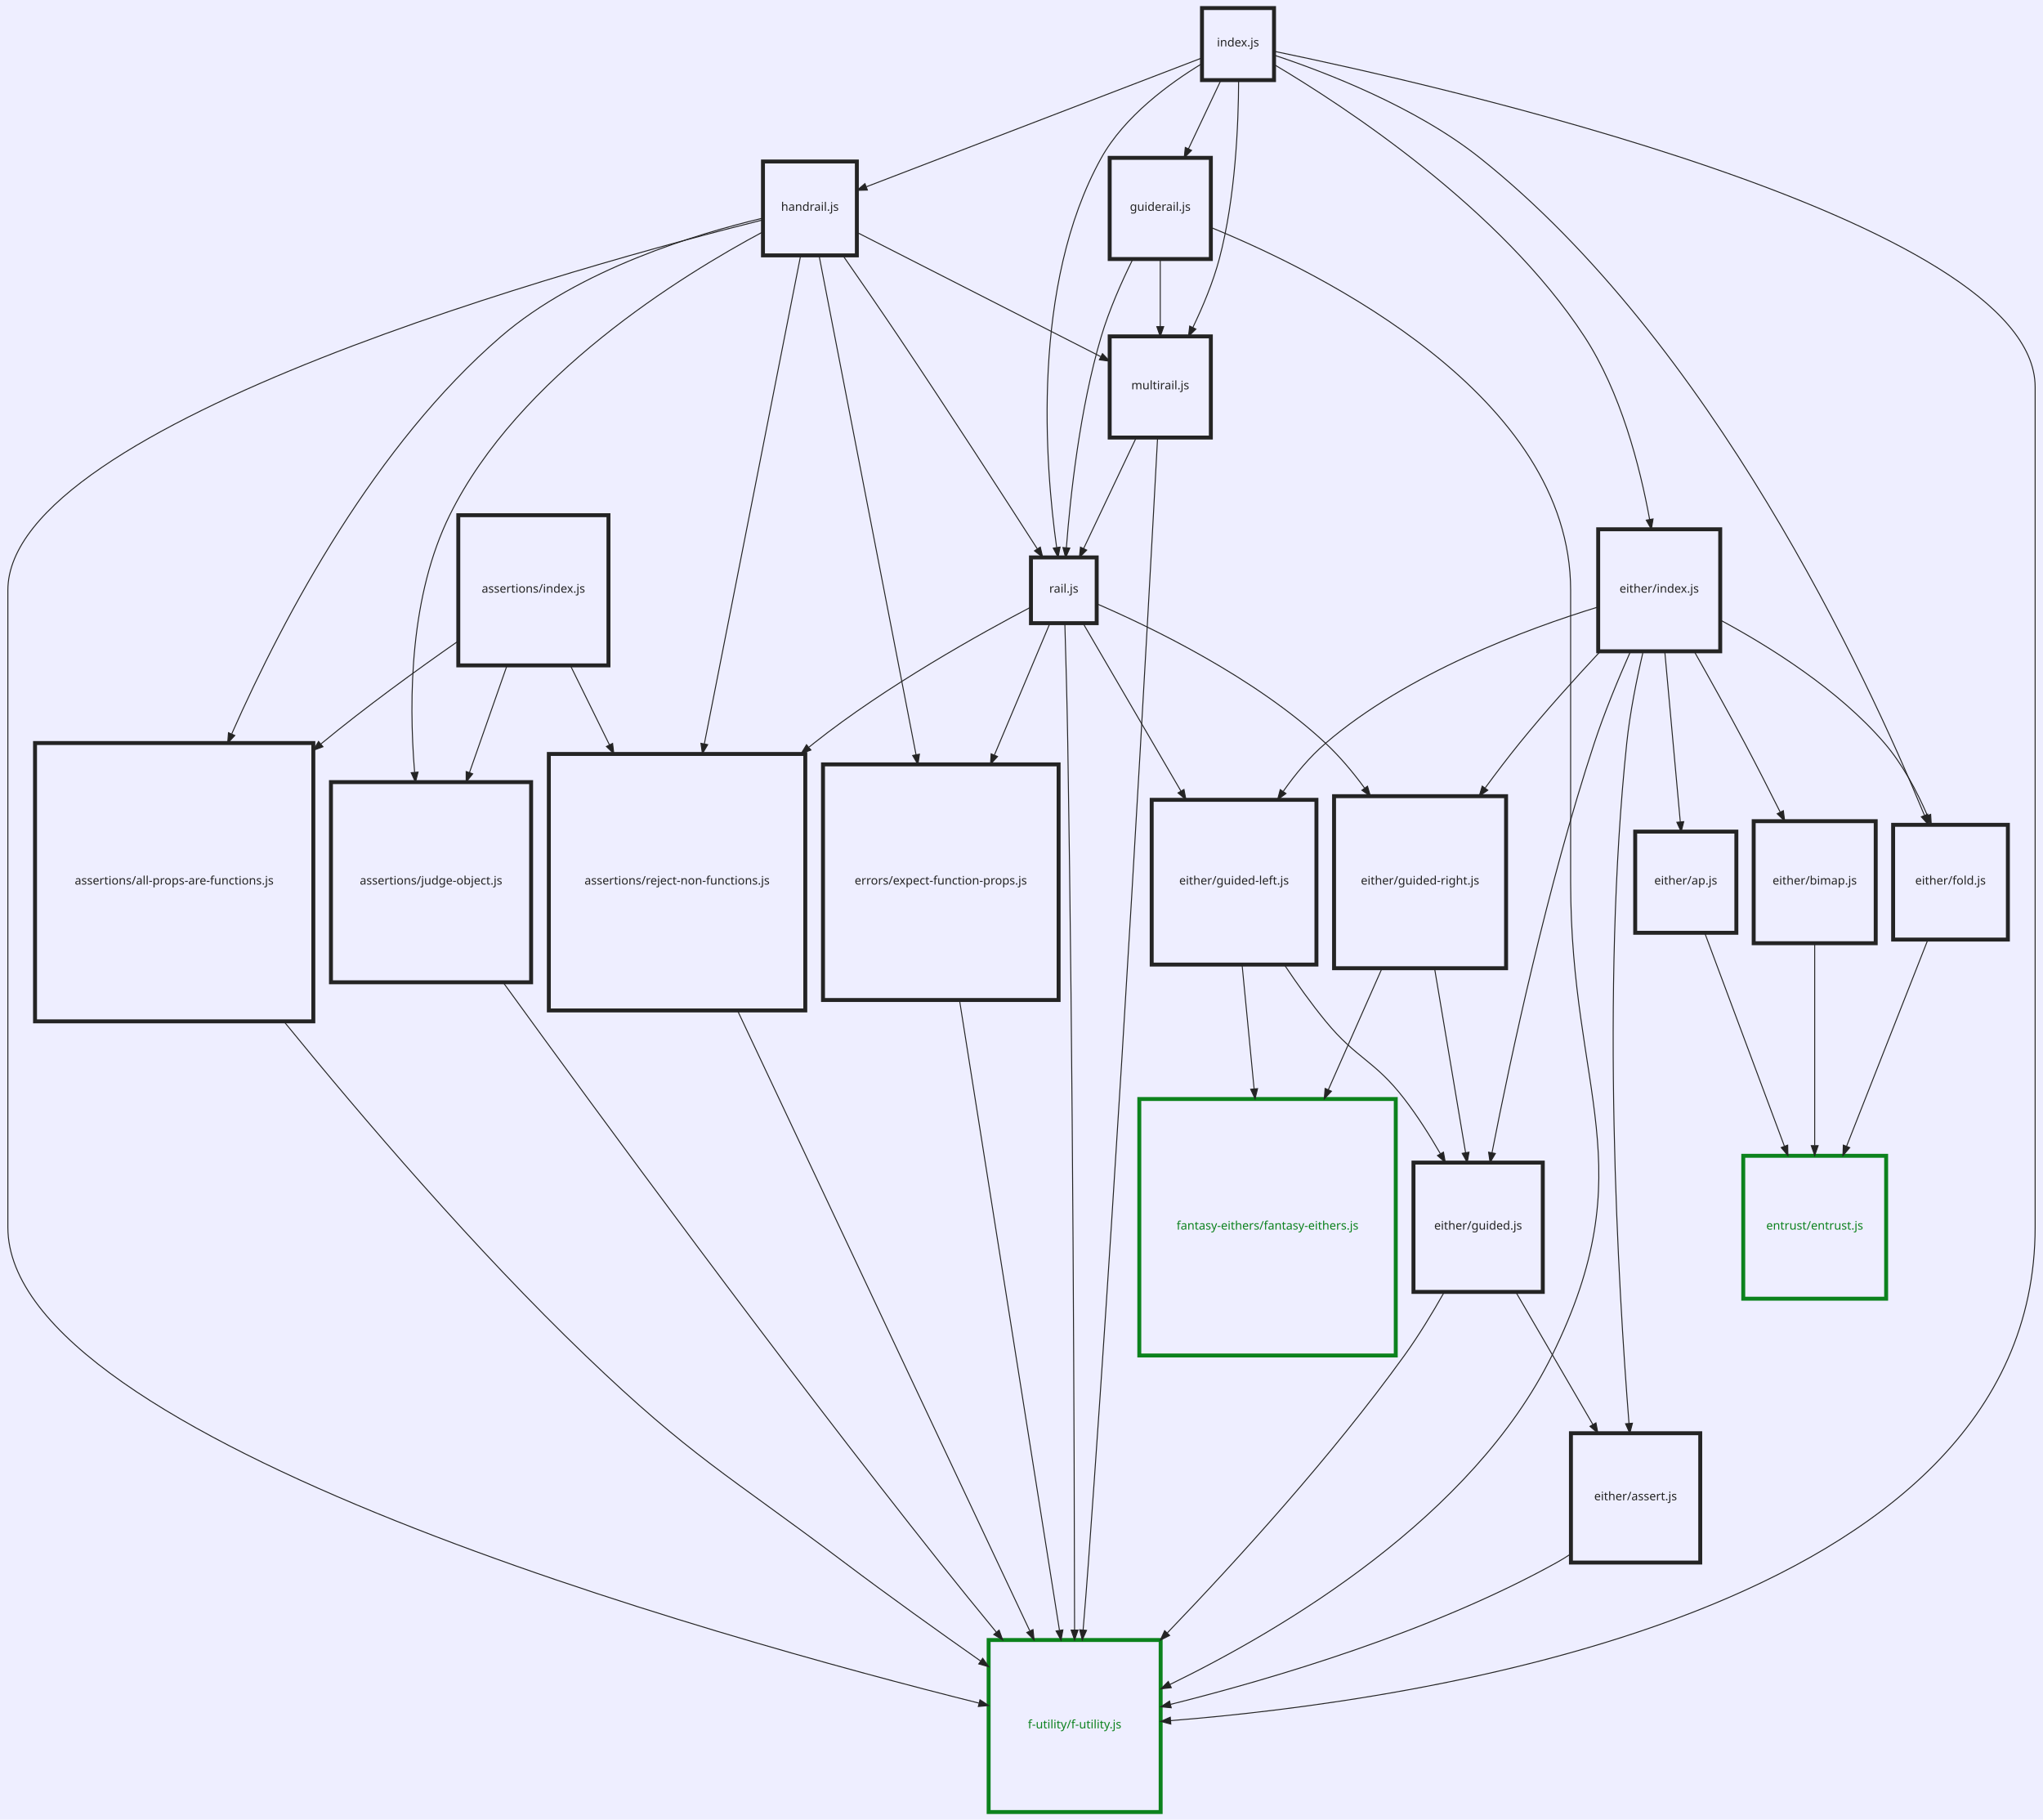
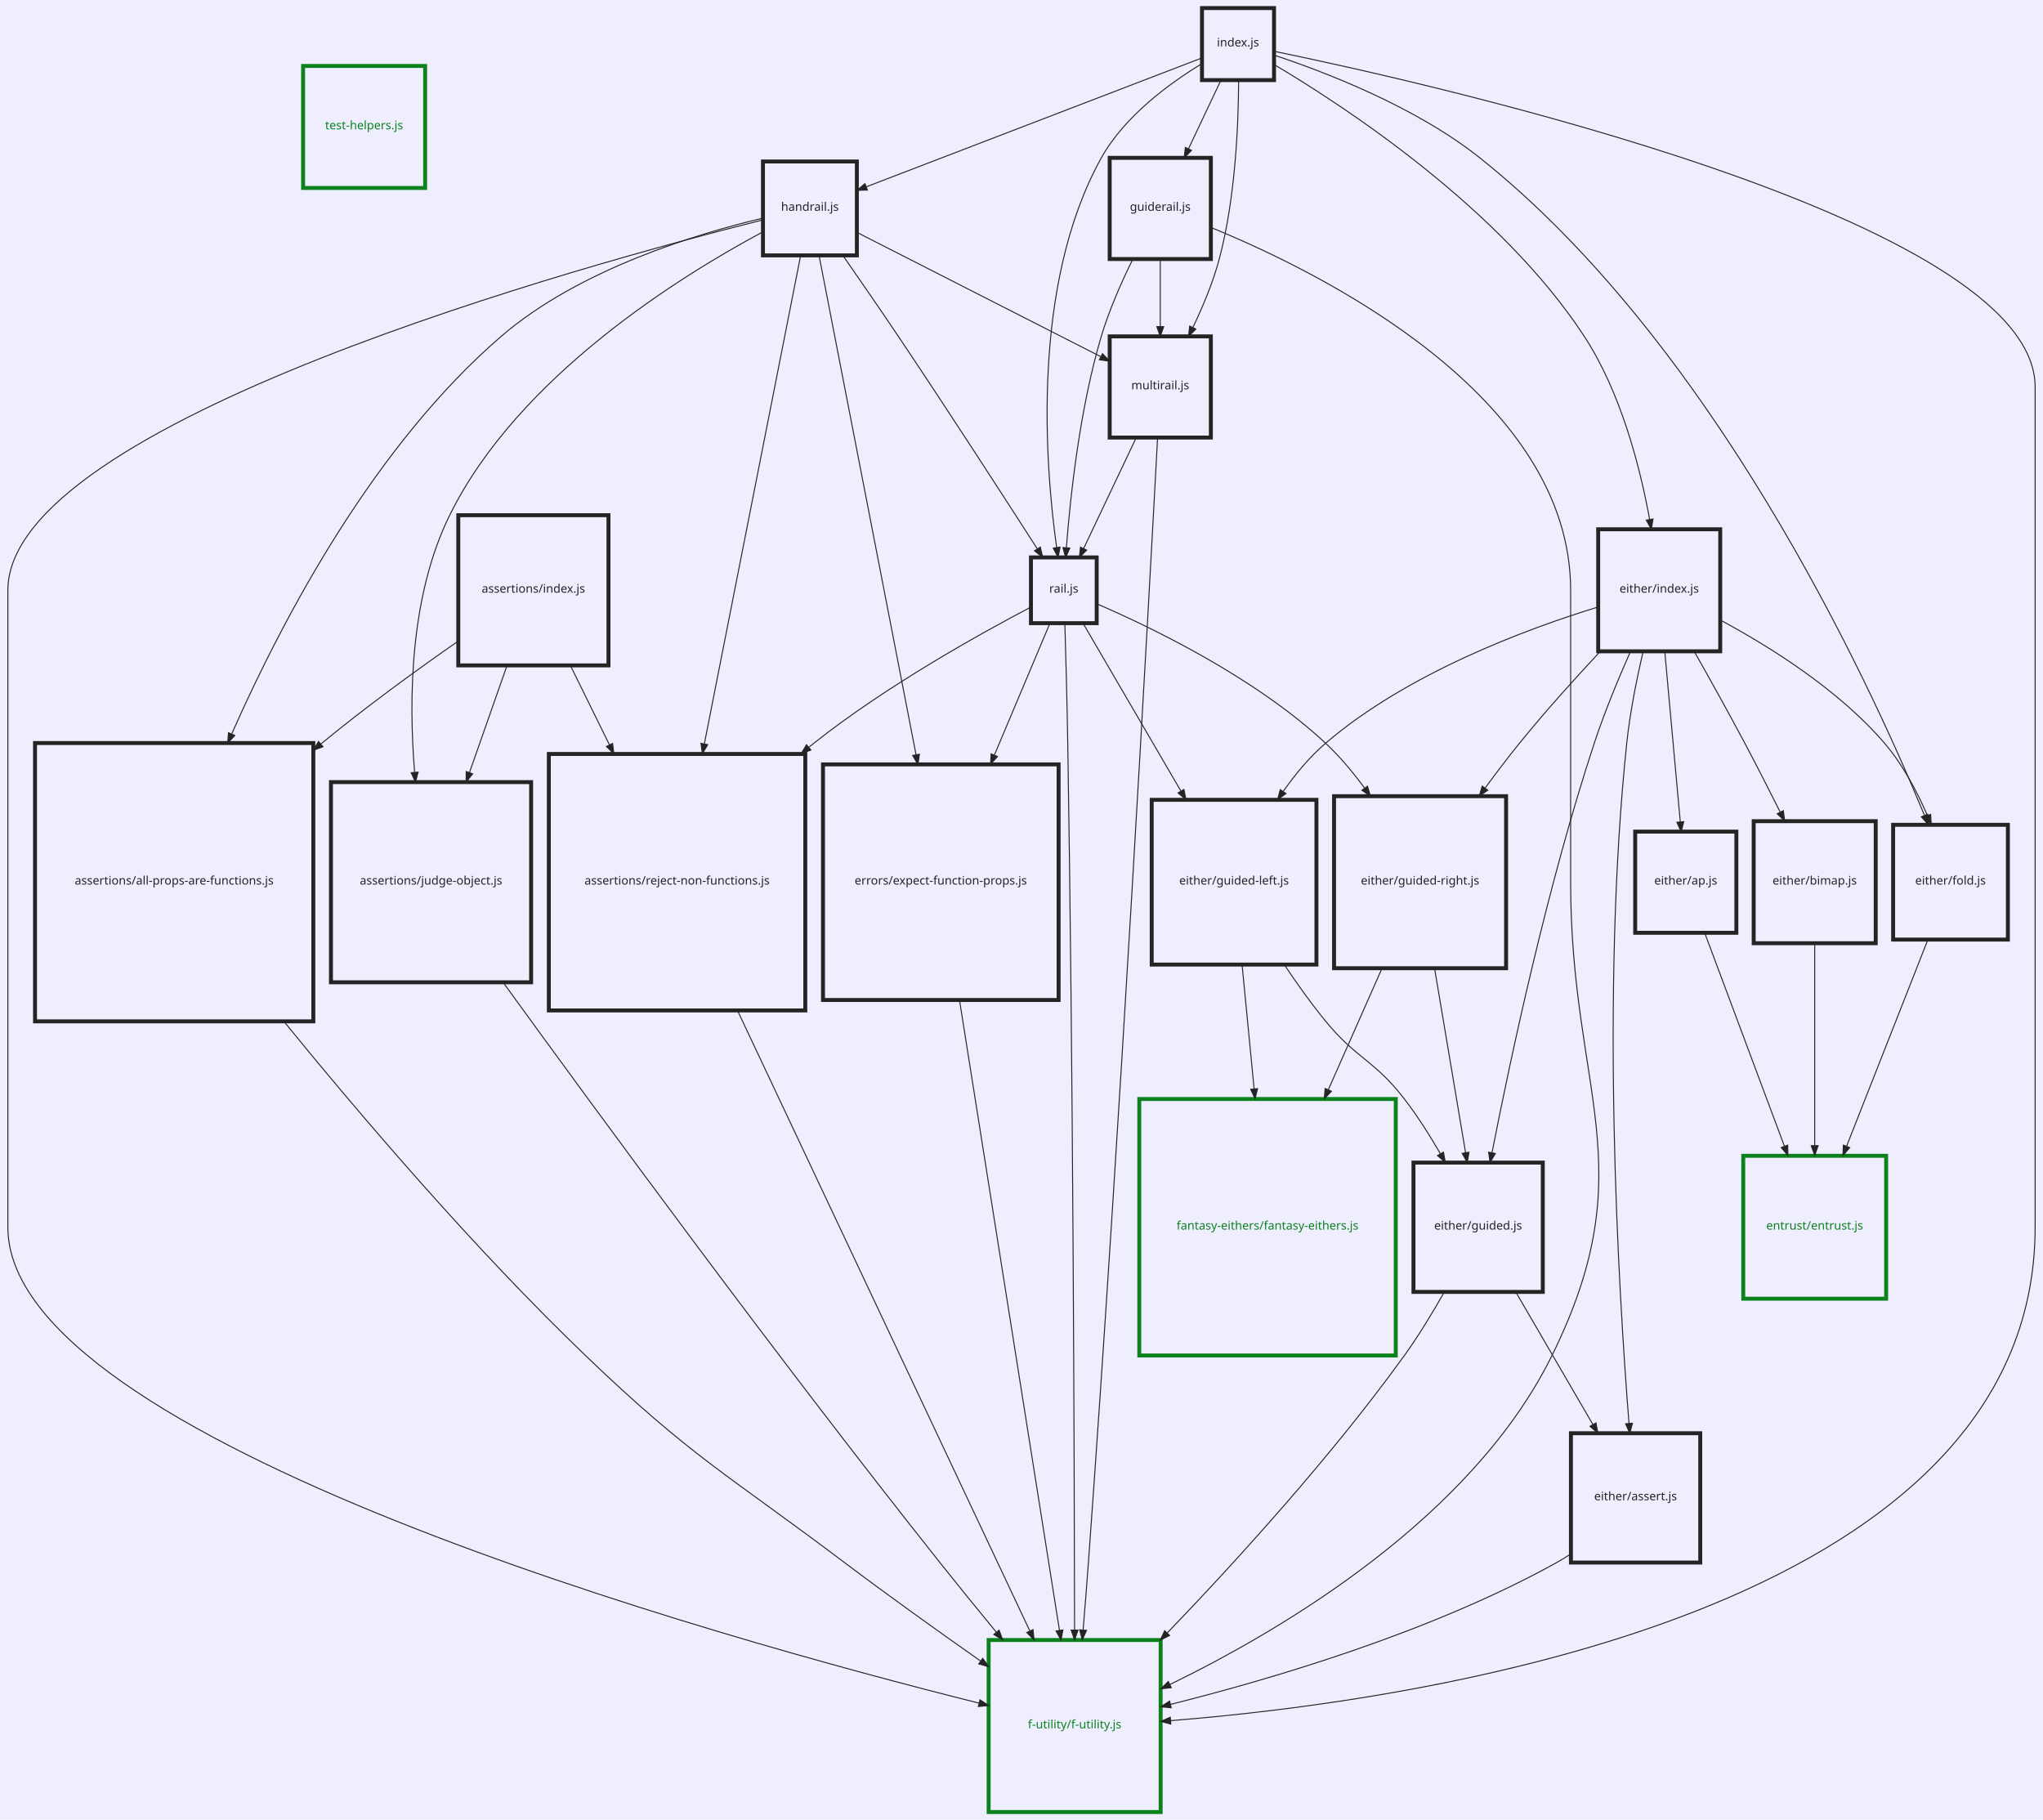
<svg xmlns="http://www.w3.org/2000/svg" width="2076pt" height="1849pt" viewBox="0.00 0.00 2075.98 1848.98">
  <g id="graph0" class="graph" transform="scale(1 1) rotate(0) translate(7.992 1840.992)">
    <polygon fill="#eeeeff" stroke="transparent" points="-7.992,7.992 -7.992,-1840.992 2067.992,-1840.992 2067.992,7.992 -7.992,7.992" />
    <g id="node1" class="node">
      <polygon fill="none" stroke="#242424" stroke-width="4" points="310.4,-1086 27.6,-1086 27.6,-803.2 310.4,-803.2 310.4,-1086" />
      <text text-anchor="middle" x="169" y="-942.2" font-family="Fira Code" font-size="12.00" fill="#242424">assertions/all-props-are-functions.js</text>
    </g>
    <g id="node2" class="node">
      <polygon fill="none" stroke="#0c821d" stroke-width="4" points="1171.4,-174.601 996.6,-174.601 996.6,.201 1171.4,.201 1171.4,-174.601" />
      <text text-anchor="middle" x="1084" y="-84.8" font-family="Fira Code" font-size="12.00" fill="#0c821d">f-utility/f-utility.js</text>
    </g>
    <g id="edge1" class="edge">
      <path fill="none" stroke="#242424" d="M280.293,-803.348C361.122,-704.166 475.448,-570.653 587,-463.6 694.963,-359.991 730.51,-343.471 850,-253.4 894.858,-219.586 945.586,-183.323 988.315,-153.326" />
      <polygon fill="#242424" stroke="#242424" points="990.571,-156.018 996.75,-147.412 986.553,-150.287 990.571,-156.018" />
    </g>
    <g id="node3" class="node">
      <polygon fill="none" stroke="#242424" stroke-width="4" points="610.3,-1317.5 457.7,-1317.5 457.7,-1164.9 610.3,-1164.9 610.3,-1317.5" />
      <text text-anchor="middle" x="534" y="-1238.8" font-family="Fira Code" font-size="12.00" fill="#242424">assertions/index.js</text>
    </g>
    <g id="edge2" class="edge">
      <path fill="none" stroke="#242424" d="M457.586,-1189.574C415.681,-1160.378 363.381,-1122.468 319,-1085.8 318.729,-1085.576 318.457,-1085.351 318.185,-1085.126" />
      <polygon fill="#242424" stroke="#242424" points="320.192,-1082.241 310.276,-1078.508 315.699,-1087.61 320.192,-1082.241" />
    </g>
    <g id="node4" class="node">
      <polygon fill="none" stroke="#242424" stroke-width="4" points="531.7,-1046.3 328.3,-1046.3 328.3,-842.9 531.7,-842.9 531.7,-1046.3" />
      <text text-anchor="middle" x="430" y="-942.2" font-family="Fira Code" font-size="12.00" fill="#242424">assertions/judge-object.js</text>
    </g>
    <g id="edge3" class="edge">
      <path fill="none" stroke="#242424" d="M507.217,-1164.818C495.615,-1131.73 481.804,-1092.34 469.091,-1056.084" />
      <polygon fill="#242424" stroke="#242424" points="472.323,-1054.725 465.711,-1046.446 465.717,-1057.041 472.323,-1054.725" />
    </g>
    <g id="node5" class="node">
      <polygon fill="none" stroke="#242424" stroke-width="4" points="810.3,-1074.9 549.7,-1074.9 549.7,-814.3 810.3,-814.3 810.3,-1074.9" />
      <text text-anchor="middle" x="680" y="-942.2" font-family="Fira Code" font-size="12.00" fill="#242424">assertions/reject-non-functions.js</text>
    </g>
    <g id="edge4" class="edge">
      <path fill="none" stroke="#242424" d="M571.599,-1164.818C583.759,-1140.115 597.648,-1111.899 611.333,-1084.096" />
      <polygon fill="#242424" stroke="#242424" points="614.491,-1085.607 615.767,-1075.089 608.211,-1082.515 614.491,-1085.607" />
    </g>
    <g id="edge5" class="edge">
      <path fill="none" stroke="#242424" d="M503.307,-842.749C601.897,-706.673 783.724,-458.854 947,-253.4 965.394,-230.255 985.494,-205.553 1004.491,-182.465" />
      <polygon fill="#242424" stroke="#242424" points="1007.23,-184.644 1010.887,-174.701 1001.827,-180.194 1007.23,-184.644" />
    </g>
    <g id="edge6" class="edge">
      <path fill="none" stroke="#242424" d="M741.579,-813.913C823.254,-640.575 965.55,-338.584 1038.31,-184.166" />
      <polygon fill="#242424" stroke="#242424" points="1041.691,-185.202 1042.788,-174.664 1035.359,-182.218 1041.691,-185.202" />
    </g>
    <g id="node6" class="node">
      <polygon fill="none" stroke="#242424" stroke-width="4" points="1756.401,-996.001 1653.599,-996.001 1653.599,-893.199 1756.401,-893.199 1756.401,-996.001" />
      <text text-anchor="middle" x="1705" y="-942.2" font-family="Fira Code" font-size="12.00" fill="#242424">either/ap.js</text>
    </g>
    <g id="node7" class="node">
      <polygon fill="none" stroke="#0c821d" stroke-width="4" points="1908.601,-666.601 1763.399,-666.601 1763.399,-521.399 1908.601,-521.399 1908.601,-666.601" />
      <text text-anchor="middle" x="1836" y="-591.6" font-family="Fira Code" font-size="12.00" fill="#0c821d">entrust/entrust.js</text>
    </g>
    <g id="edge7" class="edge">
      <path fill="none" stroke="#242424" d="M1724.189,-893.244C1745.458,-836.321 1780.066,-743.699 1805.151,-676.562" />
      <polygon fill="#242424" stroke="#242424" points="1808.559,-677.442 1808.78,-666.849 1802.002,-674.991 1808.559,-677.442" />
    </g>
    <g id="node8" class="node">
      <polygon fill="none" stroke="#242424" stroke-width="4" points="1719.7,-384.7 1588.3,-384.7 1588.3,-253.3 1719.7,-253.3 1719.7,-384.7" />
      <text text-anchor="middle" x="1654" y="-316.6" font-family="Fira Code" font-size="12.00" fill="#242424">either/assert.js</text>
    </g>
    <g id="edge8" class="edge">
      <path fill="none" stroke="#242424" d="M1588.053,-262.008C1583.416,-258.92 1578.711,-256.016 1574,-253.4 1446.506,-182.601 1283.659,-134.759 1181.569,-109.23" />
      <polygon fill="#242424" stroke="#242424" points="1182.125,-105.762 1171.576,-106.754 1180.441,-112.556 1182.125,-105.762" />
    </g>
    <g id="node9" class="node">
      <polygon fill="none" stroke="#242424" stroke-width="4" points="1898,-1006.6 1774,-1006.6 1774,-882.6 1898,-882.6 1898,-1006.6" />
      <text text-anchor="middle" x="1836" y="-942.2" font-family="Fira Code" font-size="12.00" fill="#242424">either/bimap.js</text>
    </g>
    <g id="edge9" class="edge">
      <path fill="none" stroke="#242424" d="M1836,-882.324C1836,-825.193 1836,-740.142 1836,-677.207" />
      <polygon fill="#242424" stroke="#242424" points="1839.5,-676.91 1836,-666.91 1832.5,-676.91 1839.5,-676.91" />
    </g>
    <g id="node10" class="node">
      <polygon fill="none" stroke="#242424" stroke-width="4" points="2032.3,-1002.9 1915.7,-1002.9 1915.7,-886.3 2032.3,-886.3 2032.3,-1002.9" />
      <text text-anchor="middle" x="1974" y="-942.2" font-family="Fira Code" font-size="12.00" fill="#242424">either/fold.js</text>
    </g>
    <g id="edge10" class="edge">
      <path fill="none" stroke="#242424" d="M1950.902,-885.917C1928.304,-828.506 1893.685,-740.552 1868.351,-676.191" />
      <polygon fill="#242424" stroke="#242424" points="1871.603,-674.896 1864.683,-666.872 1865.089,-677.46 1871.603,-674.896" />
    </g>
    <g id="node11" class="node">
      <polygon fill="none" stroke="#242424" stroke-width="4" points="1329.7,-1028.3 1162.3,-1028.3 1162.3,-860.9 1329.7,-860.9 1329.7,-1028.3" />
      <text text-anchor="middle" x="1246" y="-942.2" font-family="Fira Code" font-size="12.00" fill="#242424">either/guided-left.js</text>
    </g>
    <g id="node12" class="node">
      <polygon fill="none" stroke="#0c821d" stroke-width="4" points="1410.3,-724.3 1149.7,-724.3 1149.7,-463.7 1410.3,-463.7 1410.3,-724.3" />
      <text text-anchor="middle" x="1280" y="-591.6" font-family="Fira Code" font-size="12.00" fill="#0c821d">fantasy-eithers/fantasy-eithers.js</text>
    </g>
    <g id="edge11" class="edge">
      <path fill="none" stroke="#242424" d="M1254.144,-860.623C1257.8,-822.926 1262.213,-777.412 1266.351,-734.743" />
      <polygon fill="#242424" stroke="#242424" points="1269.859,-734.832 1267.341,-724.541 1262.892,-734.156 1269.859,-734.832" />
    </g>
    <g id="node13" class="node">
      <polygon fill="none" stroke="#242424" stroke-width="4" points="1559.7,-659.7 1428.3,-659.7 1428.3,-528.3 1559.7,-528.3 1559.7,-659.7" />
      <text text-anchor="middle" x="1494" y="-591.6" font-family="Fira Code" font-size="12.00" fill="#242424">either/guided.js</text>
    </g>
    <g id="edge12" class="edge">
      <path fill="none" stroke="#242424" d="M1297.051,-860.781C1309.988,-841.38 1324.385,-821.214 1339,-803.4 1370.694,-764.768 1388.488,-763.973 1419,-724.4 1432.216,-707.259 1444.735,-687.551 1455.623,-668.733" />
      <polygon fill="#242424" stroke="#242424" points="1458.762,-670.294 1460.67,-659.873 1452.679,-666.83 1458.762,-670.294" />
    </g>
    <g id="edge15" class="edge">
      <path fill="none" stroke="#242424" d="M1459.724,-528.359C1447.726,-507.116 1433.585,-483.832 1419,-463.6 1345.431,-361.547 1248.8,-255.37 1178.235,-181.908" />
      <polygon fill="#242424" stroke="#242424" points="1180.517,-179.231 1171.059,-174.456 1175.475,-184.087 1180.517,-179.231" />
    </g>
    <g id="edge16" class="edge">
      <path fill="none" stroke="#242424" d="M1532.324,-528.131C1555.887,-487.632 1586.142,-435.631 1610.588,-393.614" />
      <polygon fill="#242424" stroke="#242424" points="1613.708,-395.212 1615.712,-384.808 1607.658,-391.691 1613.708,-395.212" />
    </g>
    <g id="node14" class="node">
      <polygon fill="none" stroke="#242424" stroke-width="4" points="1522.4,-1032.001 1347.6,-1032.001 1347.6,-857.199 1522.4,-857.199 1522.4,-1032.001" />
      <text text-anchor="middle" x="1435" y="-942.2" font-family="Fira Code" font-size="12.00" fill="#242424">either/guided-right.js</text>
    </g>
    <g id="edge13" class="edge">
      <path fill="none" stroke="#242424" d="M1396.287,-857.033C1379.823,-819.792 1360.212,-775.434 1341.829,-733.852" />
      <polygon fill="#242424" stroke="#242424" points="1344.925,-732.201 1337.681,-724.47 1338.523,-735.031 1344.925,-732.201" />
    </g>
    <g id="edge14" class="edge">
      <path fill="none" stroke="#242424" d="M1449.736,-857.033C1459.424,-799.465 1471.974,-724.889 1481.235,-669.855" />
      <polygon fill="#242424" stroke="#242424" points="1484.716,-670.256 1482.925,-659.814 1477.814,-669.095 1484.716,-670.256" />
    </g>
    <g id="node15" class="node">
      <polygon fill="none" stroke="#242424" stroke-width="4" points="1740,-1303.2 1616,-1303.2 1616,-1179.2 1740,-1179.2 1740,-1303.2" />
      <text text-anchor="middle" x="1678" y="-1238.8" font-family="Fira Code" font-size="12.00" fill="#242424">either/index.js</text>
    </g>
    <g id="edge17" class="edge">
      <path fill="none" stroke="#242424" d="M1683.66,-1179.023C1688.289,-1128.169 1694.801,-1056.637 1699.411,-1005.996" />
      <polygon fill="#242424" stroke="#242424" points="1702.914,-1006.117 1700.335,-995.841 1695.943,-1005.482 1702.914,-1006.117" />
    </g>
    <g id="edge18" class="edge">
      <path fill="none" stroke="#242424" d="M1661.66,-1178.919C1655.066,-1150.706 1648.255,-1116.796 1645,-1085.8 1618.533,-833.75 1636.404,-532.555 1647.308,-394.671" />
      <polygon fill="#242424" stroke="#242424" points="1650.803,-394.877 1648.113,-384.629 1643.825,-394.318 1650.803,-394.877" />
    </g>
    <g id="edge19" class="edge">
      <path fill="none" stroke="#242424" d="M1713.561,-1179.165C1729.576,-1150.853 1748.542,-1116.795 1765,-1085.8 1776.989,-1063.223 1789.655,-1038.378 1800.917,-1015.906" />
      <polygon fill="#242424" stroke="#242424" points="1804.146,-1017.274 1805.487,-1006.765 1797.885,-1014.144 1804.146,-1017.274" />
    </g>
    <g id="edge20" class="edge">
      <path fill="none" stroke="#242424" d="M1740.152,-1210.932C1790.469,-1183.873 1860.4,-1140.146 1907,-1085.8 1925.324,-1064.43 1939.8,-1037.191 1950.537,-1012.35" />
      <polygon fill="#242424" stroke="#242424" points="1953.833,-1013.539 1954.469,-1002.963 1947.377,-1010.834 1953.833,-1013.539" />
    </g>
    <g id="edge21" class="edge">
      <path fill="none" stroke="#242424" d="M1615.927,-1224.241C1543.18,-1201.949 1422.041,-1157.046 1339,-1085.8 1322.918,-1072.003 1308.511,-1054.759 1296.113,-1037.11" />
      <polygon fill="#242424" stroke="#242424" points="1298.716,-1034.715 1290.19,-1028.427 1292.934,-1038.66 1298.716,-1034.715" />
    </g>
    <g id="edge23" class="edge">
      <path fill="none" stroke="#242424" d="M1648.771,-1178.976C1636.324,-1150.919 1622.328,-1117.117 1612,-1085.8 1564.391,-941.437 1527.209,-767.413 1508.125,-669.867" />
      <polygon fill="#242424" stroke="#242424" points="1511.512,-668.95 1506.167,-659.803 1504.641,-670.287 1511.512,-668.95" />
    </g>
    <g id="edge22" class="edge">
      <path fill="none" stroke="#242424" d="M1617.858,-1178.829C1591.886,-1151.031 1561.643,-1117.469 1536,-1085.8 1524.398,-1071.471 1512.573,-1055.928 1501.295,-1040.569" />
      <polygon fill="#242424" stroke="#242424" points="1503.812,-1038.08 1495.091,-1032.064 1498.157,-1042.206 1503.812,-1038.08" />
    </g>
    <g id="node16" class="node">
      <polygon fill="none" stroke="#242424" stroke-width="4" points="1067.7,-1064.3 828.3,-1064.3 828.3,-824.9 1067.7,-824.9 1067.7,-1064.3" />
      <text text-anchor="middle" x="948" y="-942.2" font-family="Fira Code" font-size="12.00" fill="#242424">errors/expect-function-props.js</text>
    </g>
    <g id="edge24" class="edge">
      <path fill="none" stroke="#242424" d="M966.982,-824.931C994.125,-653.811 1043.506,-342.488 1068.55,-184.606" />
      <polygon fill="#242424" stroke="#242424" points="1072.053,-184.857 1070.163,-174.432 1065.14,-183.76 1072.053,-184.857" />
    </g>
    <g id="node17" class="node">
      <polygon fill="none" stroke="#242424" stroke-width="4" points="1222.401,-1680.601 1119.599,-1680.601 1119.599,-1577.799 1222.401,-1577.799 1222.401,-1680.601" />
      <text text-anchor="middle" x="1171" y="-1626.8" font-family="Fira Code" font-size="12.00" fill="#242424">guiderail.js</text>
    </g>
    <g id="edge25" class="edge">
      <path fill="none" stroke="#242424" d="M1222.551,-1609.844C1334.119,-1564.229 1588,-1438.727 1588,-1241.2 1588,-1241.2 1588,-1241.2 1588,-944.6 1588,-730.655 1663.694,-655.447 1569,-463.6 1488.046,-299.59 1297.696,-186.331 1180.987,-129.478" />
      <polygon fill="#242424" stroke="#242424" points="1182.198,-126.176 1171.67,-124.983 1179.156,-132.481 1182.198,-126.176" />
    </g>
    <g id="node18" class="node">
      <polygon fill="none" stroke="#242424" stroke-width="4" points="1222.401,-1499.201 1119.599,-1499.201 1119.599,-1396.399 1222.401,-1396.399 1222.401,-1499.201" />
      <text text-anchor="middle" x="1171" y="-1445.4" font-family="Fira Code" font-size="12.00" fill="#242424">multirail.js</text>
    </g>
    <g id="edge26" class="edge">
      <path fill="none" stroke="#242424" d="M1171,-1577.703C1171,-1556.357 1171,-1531.424 1171,-1509.141" />
      <polygon fill="#242424" stroke="#242424" points="1174.5,-1509.111 1171,-1499.111 1167.5,-1509.111 1174.5,-1509.111" />
    </g>
    <g id="node19" class="node">
      <polygon fill="none" stroke="#242424" stroke-width="4" points="1106.401,-1274.601 1039.599,-1274.601 1039.599,-1207.799 1106.401,-1207.799 1106.401,-1274.601" />
      <text text-anchor="middle" x="1073" y="-1238.8" font-family="Fira Code" font-size="12.00" fill="#242424">rail.js</text>
    </g>
    <g id="edge27" class="edge">
      <path fill="none" stroke="#242424" d="M1143.256,-1577.943C1131.648,-1554.485 1119.018,-1525.957 1111,-1499 1089.161,-1425.571 1079.587,-1336.488 1075.608,-1284.587" />
      <polygon fill="#242424" stroke="#242424" points="1079.083,-1284.124 1074.863,-1274.406 1072.102,-1284.635 1079.083,-1284.124" />
    </g>
    <g id="edge42" class="edge">
      <path fill="none" stroke="#242424" d="M1168.29,-1396.55C1159.447,-1231.024 1130.146,-695.776 1098,-253.4 1096.389,-231.236 1094.486,-207.423 1092.611,-184.944" />
      <polygon fill="#242424" stroke="#242424" points="1096.077,-184.391 1091.752,-174.719 1089.101,-184.977 1096.077,-184.391" />
    </g>
    <g id="edge43" class="edge">
      <path fill="none" stroke="#242424" d="M1146.649,-1396.465C1130.191,-1361.767 1108.715,-1316.494 1093.205,-1283.796" />
      <polygon fill="#242424" stroke="#242424" points="1096.245,-1282.038 1088.797,-1274.503 1089.921,-1285.038 1096.245,-1282.038" />
    </g>
    <g id="edge44" class="edge">
      <path fill="none" stroke="#242424" d="M1074.039,-1207.859C1074.976,-1176.393 1076.311,-1127.896 1077,-1085.8 1082.409,-755.482 1083.644,-363.636 1083.922,-184.867" />
      <polygon fill="#242424" stroke="#242424" points="1087.422,-184.704 1083.937,-174.699 1080.422,-184.694 1087.422,-184.704" />
    </g>
    <g id="edge45" class="edge">
      <path fill="none" stroke="#242424" d="M1039.655,-1224.203C989.441,-1197.875 892.477,-1144.15 819,-1085.8 817.384,-1084.516 815.767,-1083.216 814.15,-1081.899" />
      <polygon fill="#242424" stroke="#242424" points="816.003,-1078.888 806.074,-1075.189 811.53,-1084.272 816.003,-1078.888" />
    </g>
    <g id="edge46" class="edge">
      <path fill="none" stroke="#242424" d="M1092.509,-1207.753C1116.464,-1166.683 1158.08,-1095.334 1191.941,-1037.282" />
      <polygon fill="#242424" stroke="#242424" points="1195.076,-1038.854 1197.091,-1028.452 1189.029,-1035.327 1195.076,-1038.854" />
    </g>
    <g id="edge47" class="edge">
      <path fill="none" stroke="#242424" d="M1106.345,-1227.554C1159.974,-1204.414 1266.685,-1153.333 1339,-1085.8 1353.298,-1072.448 1366.604,-1056.595 1378.48,-1040.42" />
      <polygon fill="#242424" stroke="#242424" points="1381.575,-1042.11 1384.557,-1031.943 1375.886,-1038.031 1381.575,-1042.11" />
    </g>
    <g id="edge48" class="edge">
      <path fill="none" stroke="#242424" d="M1058.904,-1207.753C1045.108,-1175.017 1023.204,-1123.044 1002.493,-1073.901" />
      <polygon fill="#242424" stroke="#242424" points="1005.615,-1072.296 998.506,-1064.44 999.164,-1075.015 1005.615,-1072.296" />
    </g>
    <g id="node20" class="node">
      <polygon fill="none" stroke="#242424" stroke-width="4" points="862.7,-1676.9 767.3,-1676.9 767.3,-1581.5 862.7,-1581.5 862.7,-1676.9" />
      <text text-anchor="middle" x="815" y="-1626.8" font-family="Fira Code" font-size="12.00" fill="#242424">handrail.js</text>
    </g>
    <g id="edge29" class="edge">
      <path fill="none" stroke="#242424" d="M767.179,-1619.356C700.922,-1603.675 580.404,-1567.547 501,-1499 373.954,-1389.325 282.016,-1218.504 227.539,-1095.457" />
      <polygon fill="#242424" stroke="#242424" points="230.584,-1093.687 223.358,-1085.94 224.176,-1096.503 230.584,-1093.687" />
    </g>
    <g id="edge28" class="edge">
      <path fill="none" stroke="#242424" d="M767.361,-1617.608C593.039,-1573.826 0,-1412.307 0,-1241.2 0,-1241.2 0,-1241.2 0,-594 0,-377.225 720.376,-177.085 986.625,-110.517" />
      <polygon fill="#242424" stroke="#242424" points="987.81,-113.829 996.668,-108.015 986.118,-107.036 987.81,-113.829" />
    </g>
    <g id="edge30" class="edge">
      <path fill="none" stroke="#242424" d="M767.249,-1605.409C685.01,-1561.482 518.766,-1459.053 449,-1317.6 409.13,-1236.763 406.957,-1133.736 413.298,-1056.451" />
      <polygon fill="#242424" stroke="#242424" points="416.809,-1056.47 414.2,-1046.202 409.836,-1055.856 416.809,-1056.47" />
    </g>
    <g id="edge31" class="edge">
      <path fill="none" stroke="#242424" d="M805.561,-1581.332C785.557,-1479.891 738.239,-1239.936 707.743,-1085.288" />
      <polygon fill="#242424" stroke="#242424" points="711.128,-1084.361 705.759,-1075.227 704.26,-1085.715 711.128,-1084.361" />
    </g>
    <g id="edge32" class="edge">
      <path fill="none" stroke="#242424" d="M824.299,-1581.332C844.483,-1477.438 892.894,-1228.253 922.817,-1074.224" />
      <polygon fill="#242424" stroke="#242424" points="926.29,-1074.703 924.761,-1064.219 919.418,-1073.368 926.29,-1074.703" />
    </g>
    <g id="edge33" class="edge">
      <path fill="none" stroke="#242424" d="M862.642,-1604.924C926.65,-1572.309 1040.44,-1514.327 1110.45,-1478.653" />
      <polygon fill="#242424" stroke="#242424" points="1112.286,-1481.646 1119.607,-1473.987 1109.108,-1475.409 1112.286,-1481.646" />
    </g>
    <g id="edge34" class="edge">
      <path fill="none" stroke="#242424" d="M848.44,-1581.491C865.523,-1556.95 886.545,-1526.492 905,-1499 955.663,-1423.527 1013.198,-1334.49 1046.088,-1283.264" />
      <polygon fill="#242424" stroke="#242424" points="1049.087,-1285.07 1051.542,-1274.763 1043.196,-1281.289 1049.087,-1285.07" />
    </g>
    <g id="node21" class="node">
      <polygon fill="none" stroke="#242424" stroke-width="4" points="1286.601,-1832.801 1213.399,-1832.801 1213.399,-1759.599 1286.601,-1759.599 1286.601,-1832.801" />
      <text text-anchor="middle" x="1250" y="-1793.8" font-family="Fira Code" font-size="12.00" fill="#242424">index.js</text>
    </g>
    <g id="edge35" class="edge">
      <path fill="none" stroke="#242424" d="M1286.643,-1788.888C1444.679,-1756.327 2060,-1618.582 2060,-1447.8 2060,-1447.8 2060,-1447.8 2060,-594 2060,-200.89 1428.657,-112.289 1181.525,-92.666" />
      <polygon fill="#242424" stroke="#242424" points="1181.712,-89.17 1171.472,-91.889 1181.173,-96.149 1181.712,-89.17" />
    </g>
    <g id="edge36" class="edge">
      <path fill="none" stroke="#242424" d="M1286.73,-1784.95C1337.565,-1768.112 1430.498,-1732.646 1496,-1680.4 1731.301,-1492.716 1888.129,-1156.43 1947.448,-1012.733" />
      <polygon fill="#242424" stroke="#242424" points="1950.827,-1013.717 1951.382,-1003.137 1944.35,-1011.062 1950.827,-1013.717" />
    </g>
    <g id="edge37" class="edge">
      <path fill="none" stroke="#242424" d="M1286.742,-1775.377C1358.374,-1732.885 1517.099,-1629.112 1602,-1499 1638.848,-1442.53 1658.312,-1367.669 1668.277,-1313.172" />
      <polygon fill="#242424" stroke="#242424" points="1671.739,-1313.698 1670.03,-1303.242 1664.845,-1312.482 1671.739,-1313.698" />
    </g>
    <g id="edge38" class="edge">
      <path fill="none" stroke="#242424" d="M1232.663,-1759.551C1223,-1739.123 1210.72,-1713.164 1199.666,-1689.798" />
      <polygon fill="#242424" stroke="#242424" points="1202.778,-1688.192 1195.338,-1680.649 1196.451,-1691.186 1202.778,-1688.192" />
    </g>
    <g id="edge40" class="edge">
      <path fill="none" stroke="#242424" d="M1250.618,-1759.248C1250.481,-1715.311 1247.48,-1640.114 1231,-1578 1224.717,-1554.319 1214.395,-1529.599 1204.068,-1508.14" />
      <polygon fill="#242424" stroke="#242424" points="1207.205,-1506.588 1199.654,-1499.156 1200.922,-1509.674 1207.205,-1506.588" />
    </g>
    <g id="edge41" class="edge">
      <path fill="none" stroke="#242424" d="M1213.194,-1776.227C1180.595,-1756.442 1134.621,-1722.97 1111,-1680.4 1039.423,-1551.402 1054.09,-1367.664 1065.706,-1284.753" />
      <polygon fill="#242424" stroke="#242424" points="1069.195,-1285.08 1067.173,-1274.68 1062.268,-1284.071 1069.195,-1285.08" />
    </g>
    <g id="edge39" class="edge">
      <path fill="none" stroke="#242424" d="M1213.287,-1782.106C1137.496,-1753.009 963.234,-1686.108 872.413,-1651.241" />
      <polygon fill="#242424" stroke="#242424" points="873.417,-1647.878 862.827,-1647.561 870.908,-1654.413 873.417,-1647.878" />
    </g>
+     <g id="node22" class="node">
+       <polygon fill="none" stroke="#0c821d" stroke-width="4" points="424,-1774 300,-1774 300,-1650 424,-1650 424,-1774" />
+       <text text-anchor="middle" x="362" y="-1709.6" font-family="Fira Code" font-size="12.00" fill="#0c821d">test-helpers.js</text>
+     </g>
  </g>
</svg>
